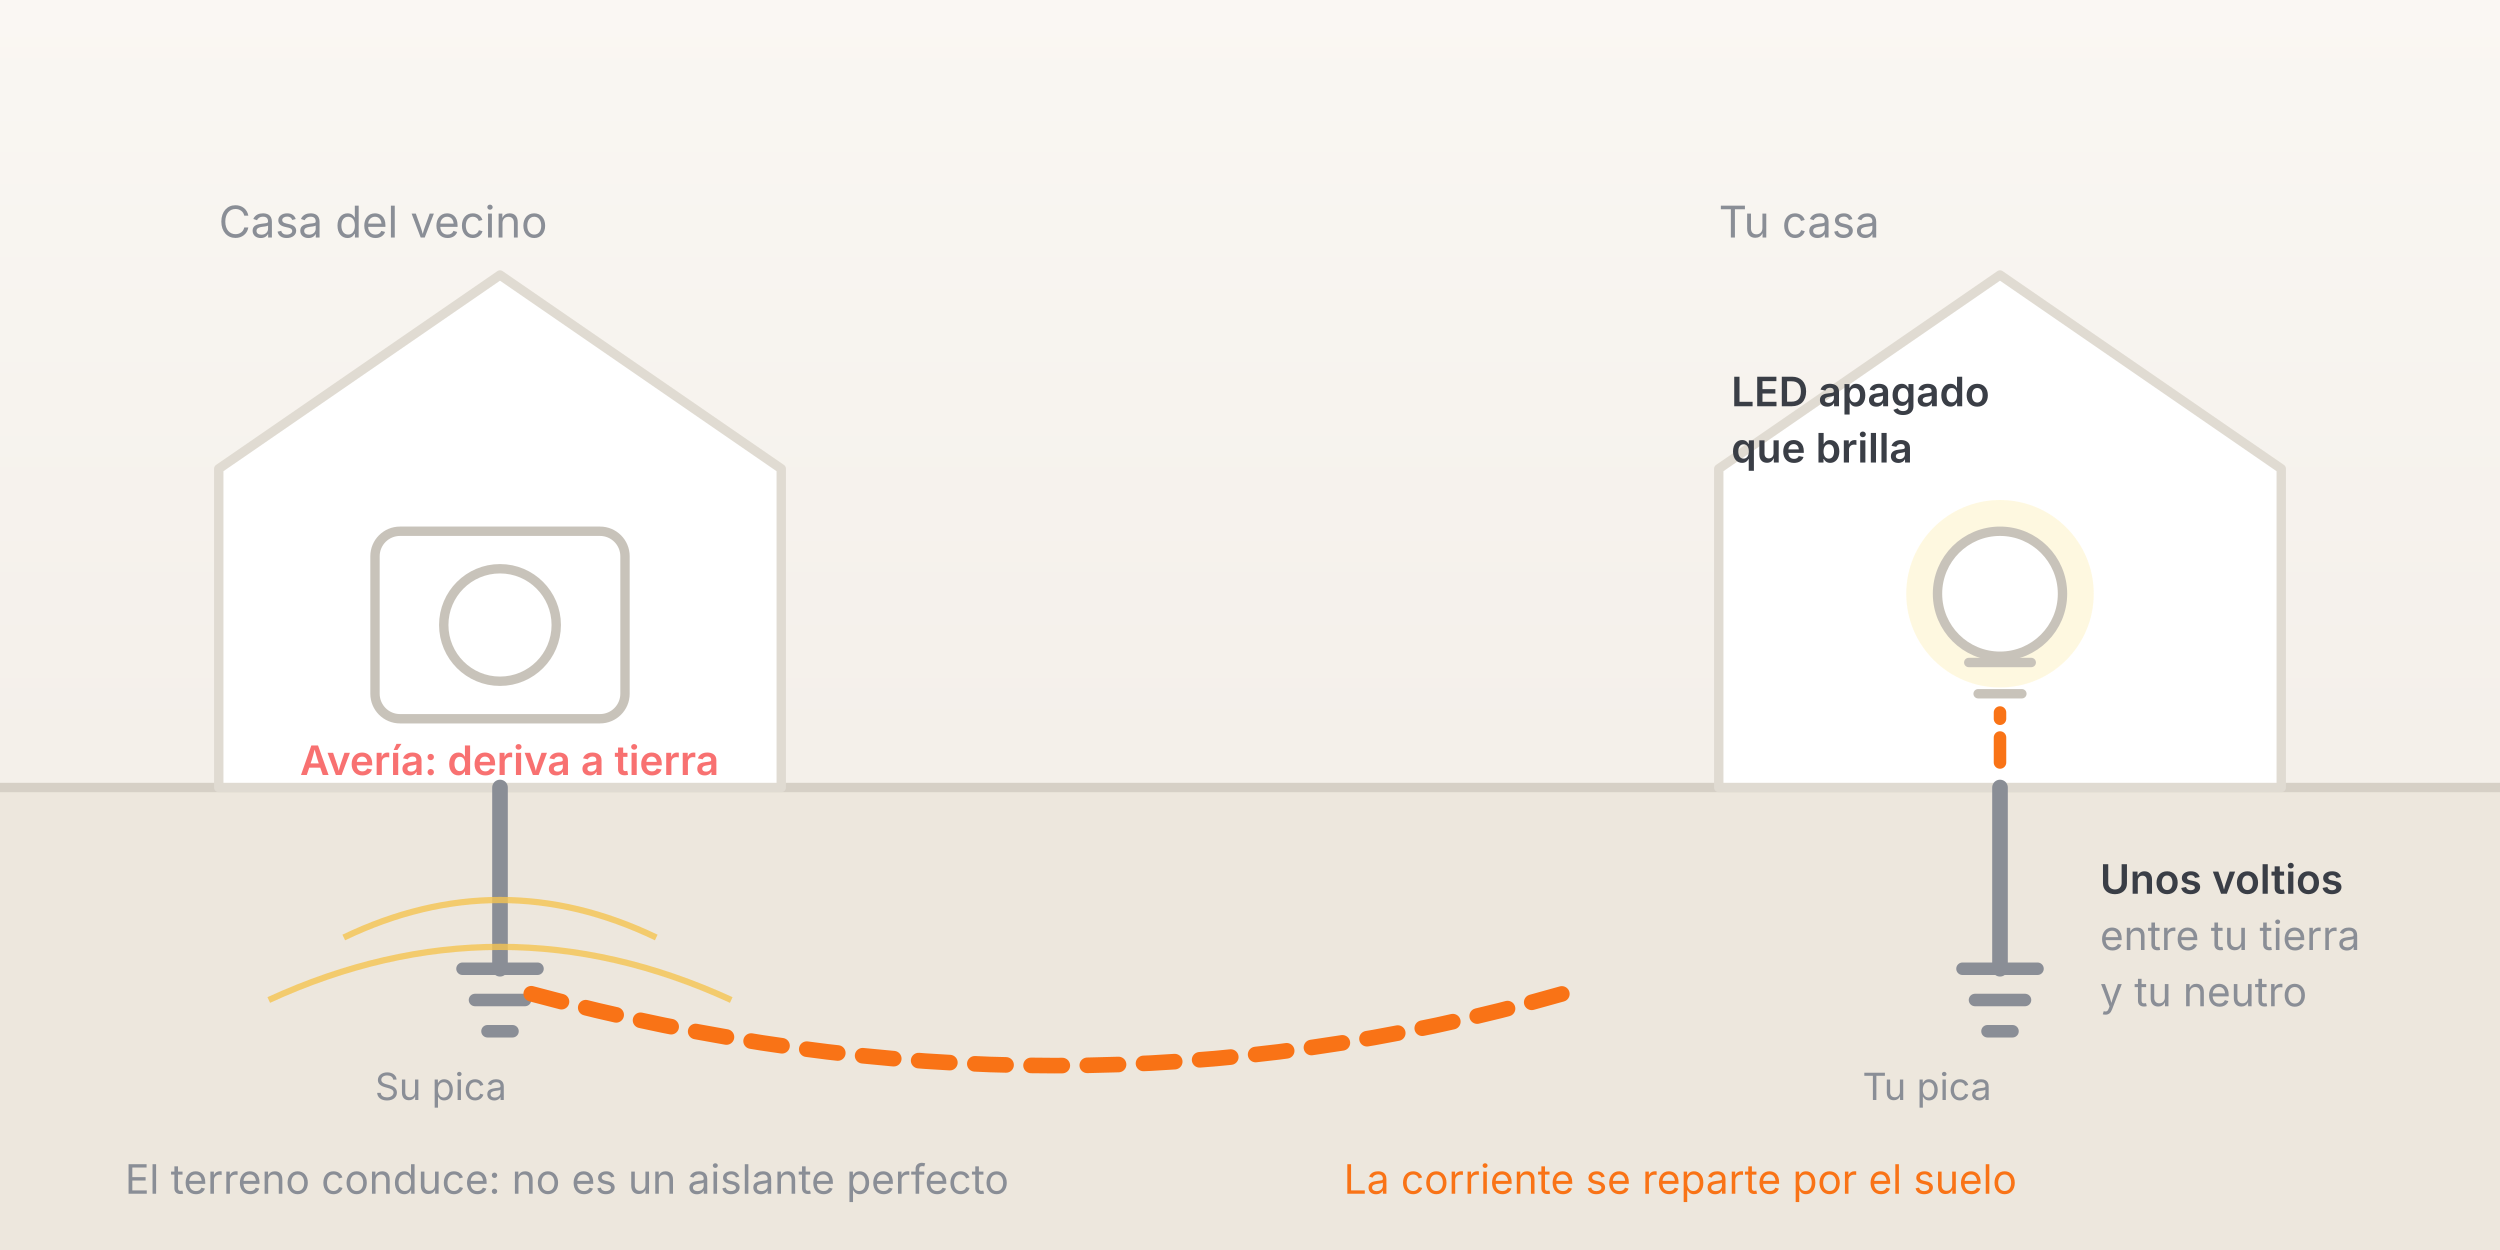
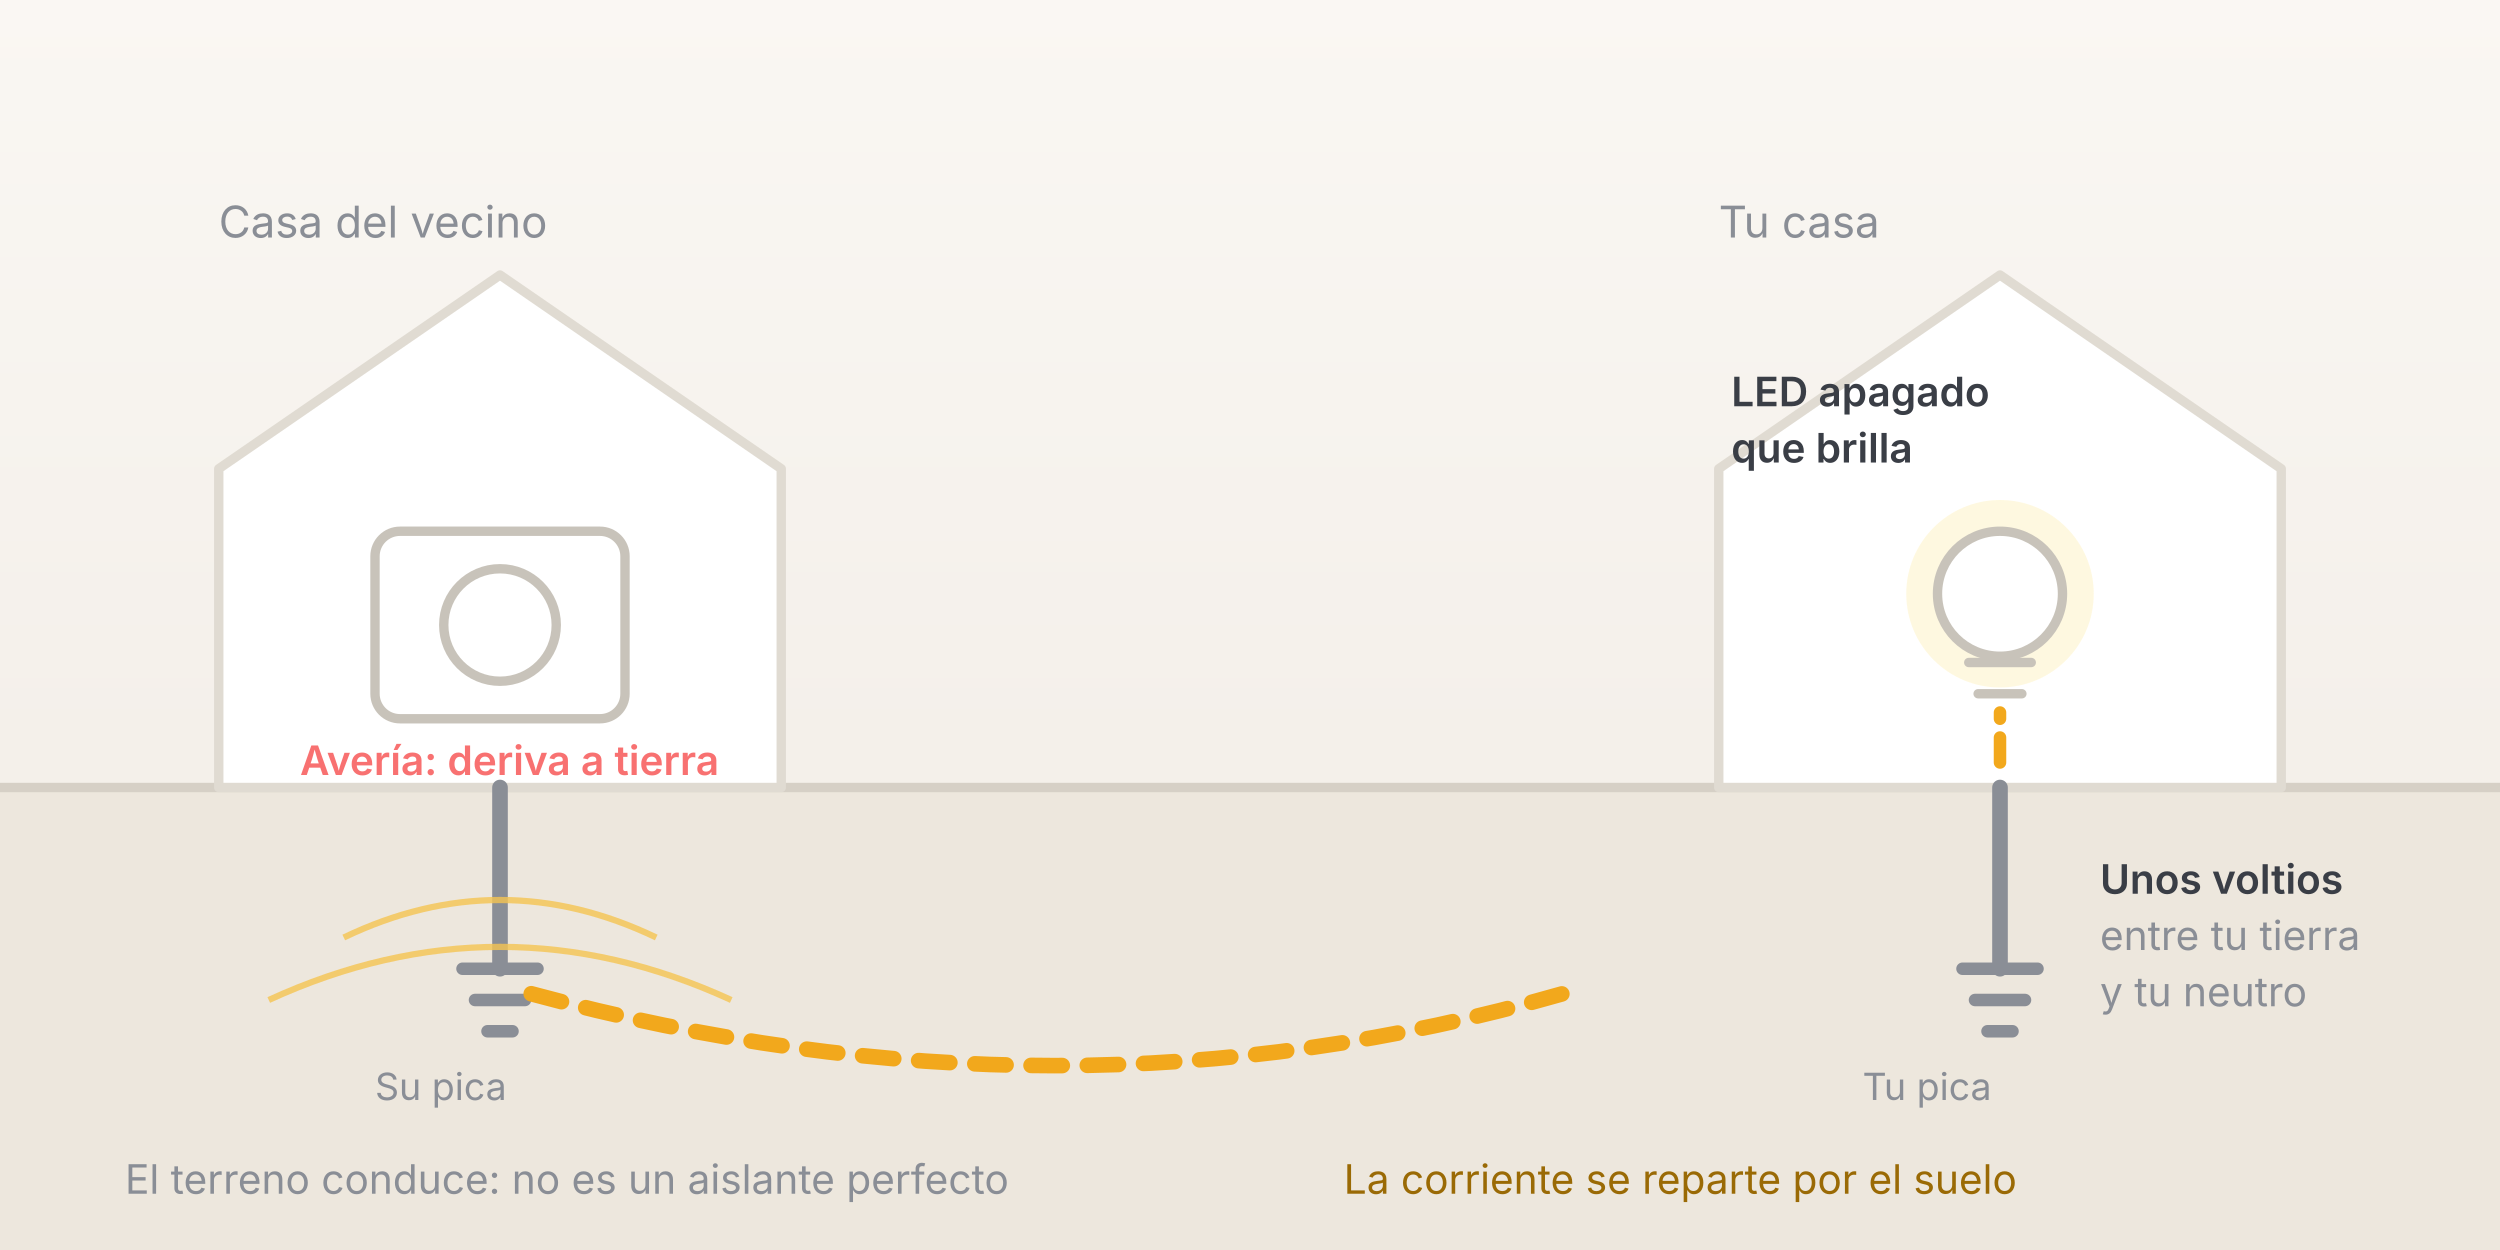
<svg xmlns="http://www.w3.org/2000/svg" viewBox="0 0 800 400" width="800" height="400" role="img" aria-label="Dos casas separadas, cada una con su propia toma de tierra. Una avería en la casa de la izquierda vierte corriente a su pica, la corriente se reparte por el terreno y llega a la pica de la casa vecina, que queda a unos voltios respecto a su neutro y hace brillar los LED apagados">
  <defs>
    <linearGradient id="lt-bg" x1="0" y1="0" x2="0" y2="1">
      <stop offset="0" stop-color="#FAF7F3" />
      <stop offset="1" stop-color="#F0EBE4" />
    </linearGradient>
  </defs>
  <rect width="800" height="400" fill="url(#lt-bg)" />
  <rect x="0" y="252" width="800" height="148" fill="#EDE7DD" />
  <path d="M0 252h800" stroke="#D6D0C6" stroke-width="3" />
  <text x="40" y="382" font-family="Inter, sans-serif" font-size="13" fill="#8A8E96">El terreno conduce: no es un aislante perfecto</text>
  <path d="M70 150l90-62 90 62v102H70z" fill="#FFFFFF" stroke="#E0DBD2" stroke-width="3" stroke-linejoin="round" />
  <text x="70" y="76" font-family="Inter, sans-serif" font-size="14" fill="#8A8E96">Casa del vecino</text>
  <rect x="120" y="170" width="80" height="60" rx="8" fill="#FFFFFF" stroke="#C8C3BA" stroke-width="3" />
  <circle cx="160" cy="200" r="18" fill="none" stroke="#C8C3BA" stroke-width="3" />
  <text x="96" y="248" font-family="Inter, sans-serif" font-size="13" fill="#F87171" font-weight="600">Avería: deriva a tierra</text>
  <path d="M160 252v58" stroke="#8A8E96" stroke-width="5" stroke-linecap="round" />
  <path d="M148 310h24M152 320h16M156 330h8" stroke="#8A8E96" stroke-width="4" stroke-linecap="round" />
  <text x="120" y="352" font-family="Inter, sans-serif" font-size="12" fill="#8A8E96">Su pica</text>
-   <path d="M170 318q170 46 330 0" stroke="#F97316" stroke-width="5" stroke-dasharray="10 8" fill="none" stroke-linecap="round" />
-   <text x="430" y="382" font-family="Inter, sans-serif" font-size="13" fill="#F97316">La corriente se reparte por el suelo</text>
+   <path d="M170 318q170 46 330 0" stroke="#F2A81C" stroke-width="5" stroke-dasharray="10 8" fill="none" stroke-linecap="round" />
+   <text x="430" y="382" font-family="Inter, sans-serif" font-size="13" fill="#9A6A05">La corriente se reparte por el suelo</text>
  <g stroke="#F5C451" stroke-width="2" fill="none" opacity="0.8">
    <path d="M110 300q50 -24 100 0" />
    <path d="M86 320q74 -34 148 0" />
  </g>
  <path d="M550 150l90-62 90 62v102H550z" fill="#FFFFFF" stroke="#E0DBD2" stroke-width="3" stroke-linejoin="round" />
  <text x="550" y="76" font-family="Inter, sans-serif" font-size="14" fill="#8A8E96">Tu casa</text>
  <circle cx="640" cy="190" r="30" fill="#FEF3C7" opacity="0.55" />
  <circle cx="640" cy="190" r="20" fill="#FFFFFF" stroke="#C8C3BA" stroke-width="3" />
  <path d="M630 212h20M633 222h14" stroke="#C8C3BA" stroke-width="3" stroke-linecap="round" />
  <text x="554" y="130" font-family="Inter, sans-serif" font-size="13" fill="#3A3E46" font-weight="600">LED apagado</text>
  <text x="554" y="148" font-family="Inter, sans-serif" font-size="13" fill="#3A3E46" font-weight="600">que brilla</text>
  <path d="M640 252v58" stroke="#8A8E96" stroke-width="5" stroke-linecap="round" />
  <path d="M628 310h24M632 320h16M636 330h8" stroke="#8A8E96" stroke-width="4" stroke-linecap="round" />
  <text x="596" y="352" font-family="Inter, sans-serif" font-size="12" fill="#8A8E96">Tu pica</text>
-   <path d="M640 244v-16" stroke="#F97316" stroke-width="4" stroke-dasharray="8 6" stroke-linecap="round" />
+   <path d="M640 244v-16" stroke="#F2A81C" stroke-width="4" stroke-dasharray="8 6" stroke-linecap="round" />
  <text x="672" y="286" font-family="Inter, sans-serif" font-size="13" fill="#3A3E46" font-weight="600">Unos voltios</text>
  <text x="672" y="304" font-family="Inter, sans-serif" font-size="13" fill="#8A8E96">entre tu tierra</text>
  <text x="672" y="322" font-family="Inter, sans-serif" font-size="13" fill="#8A8E96">y tu neutro</text>
</svg>
